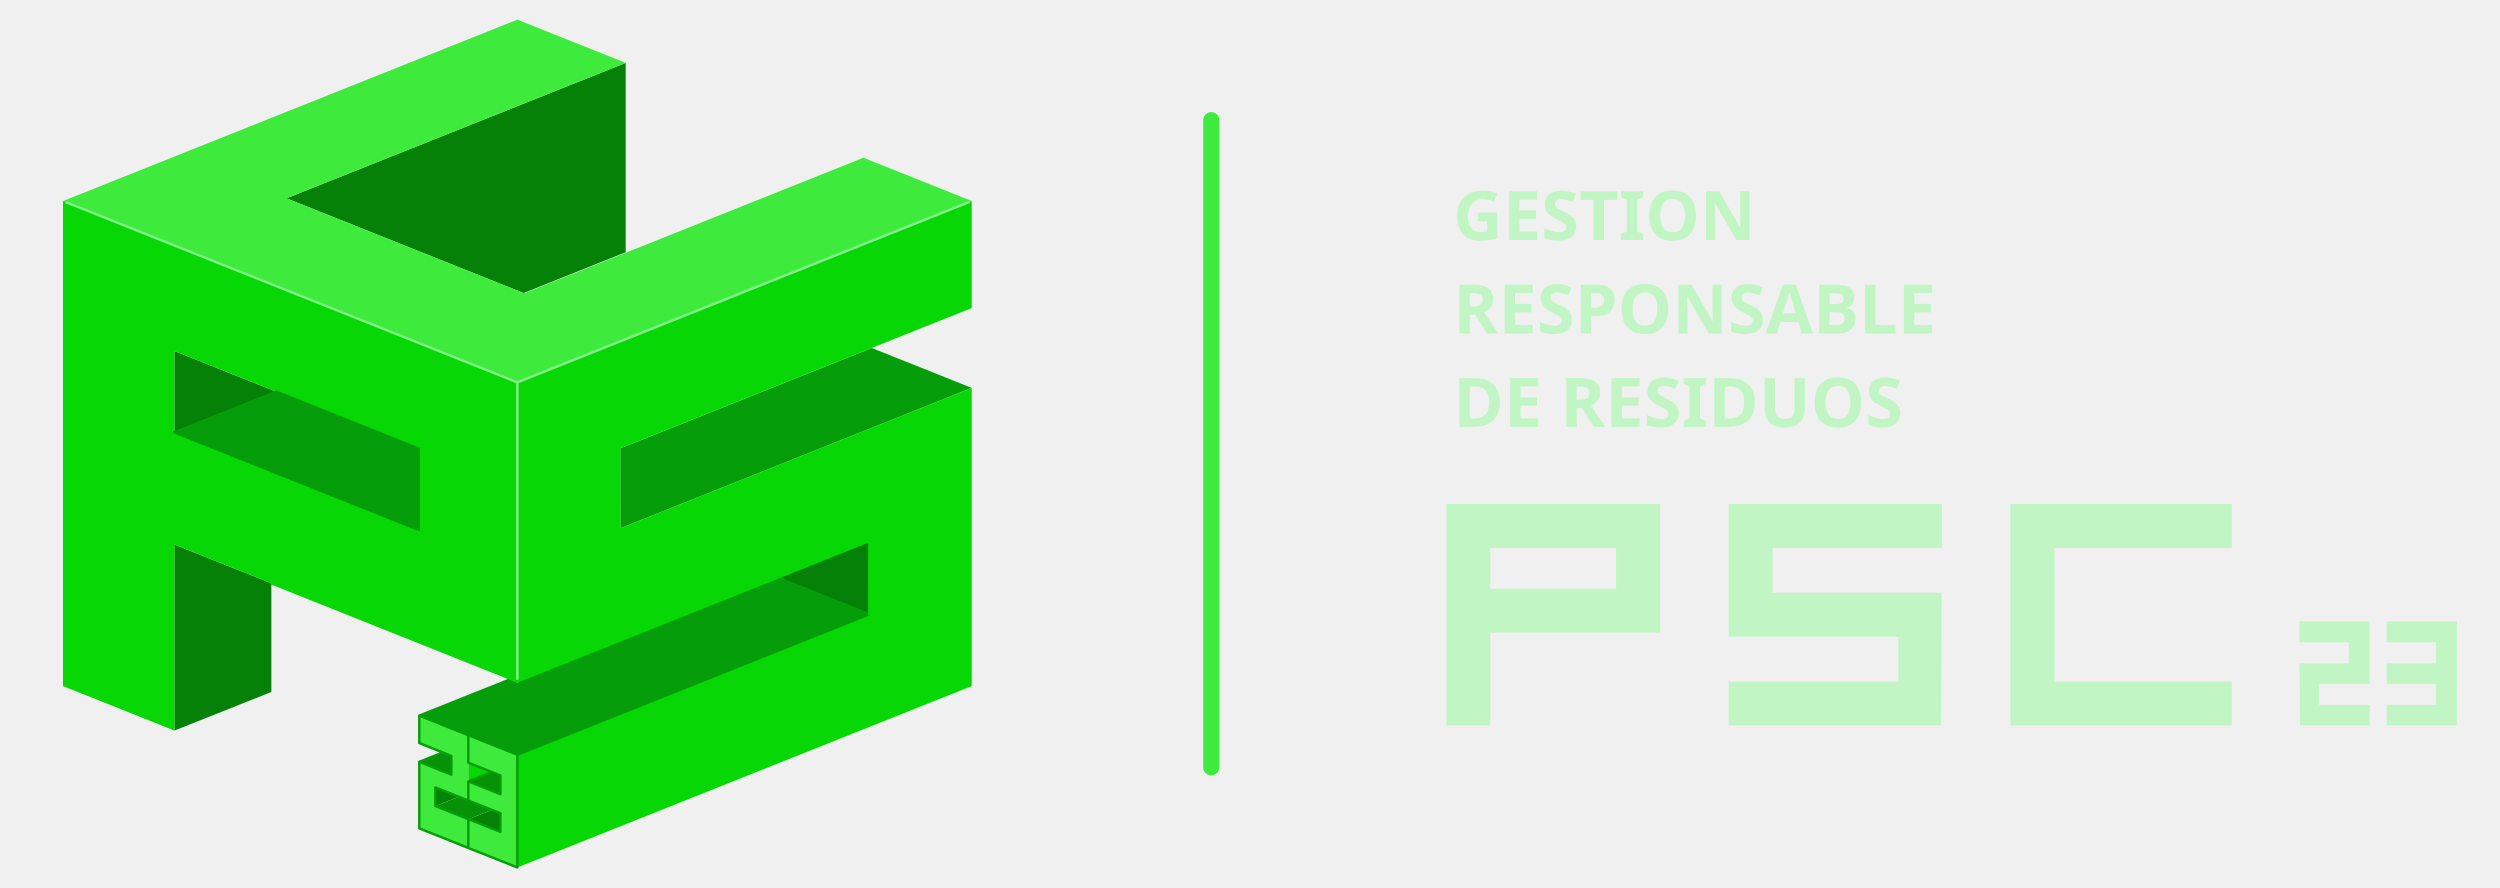
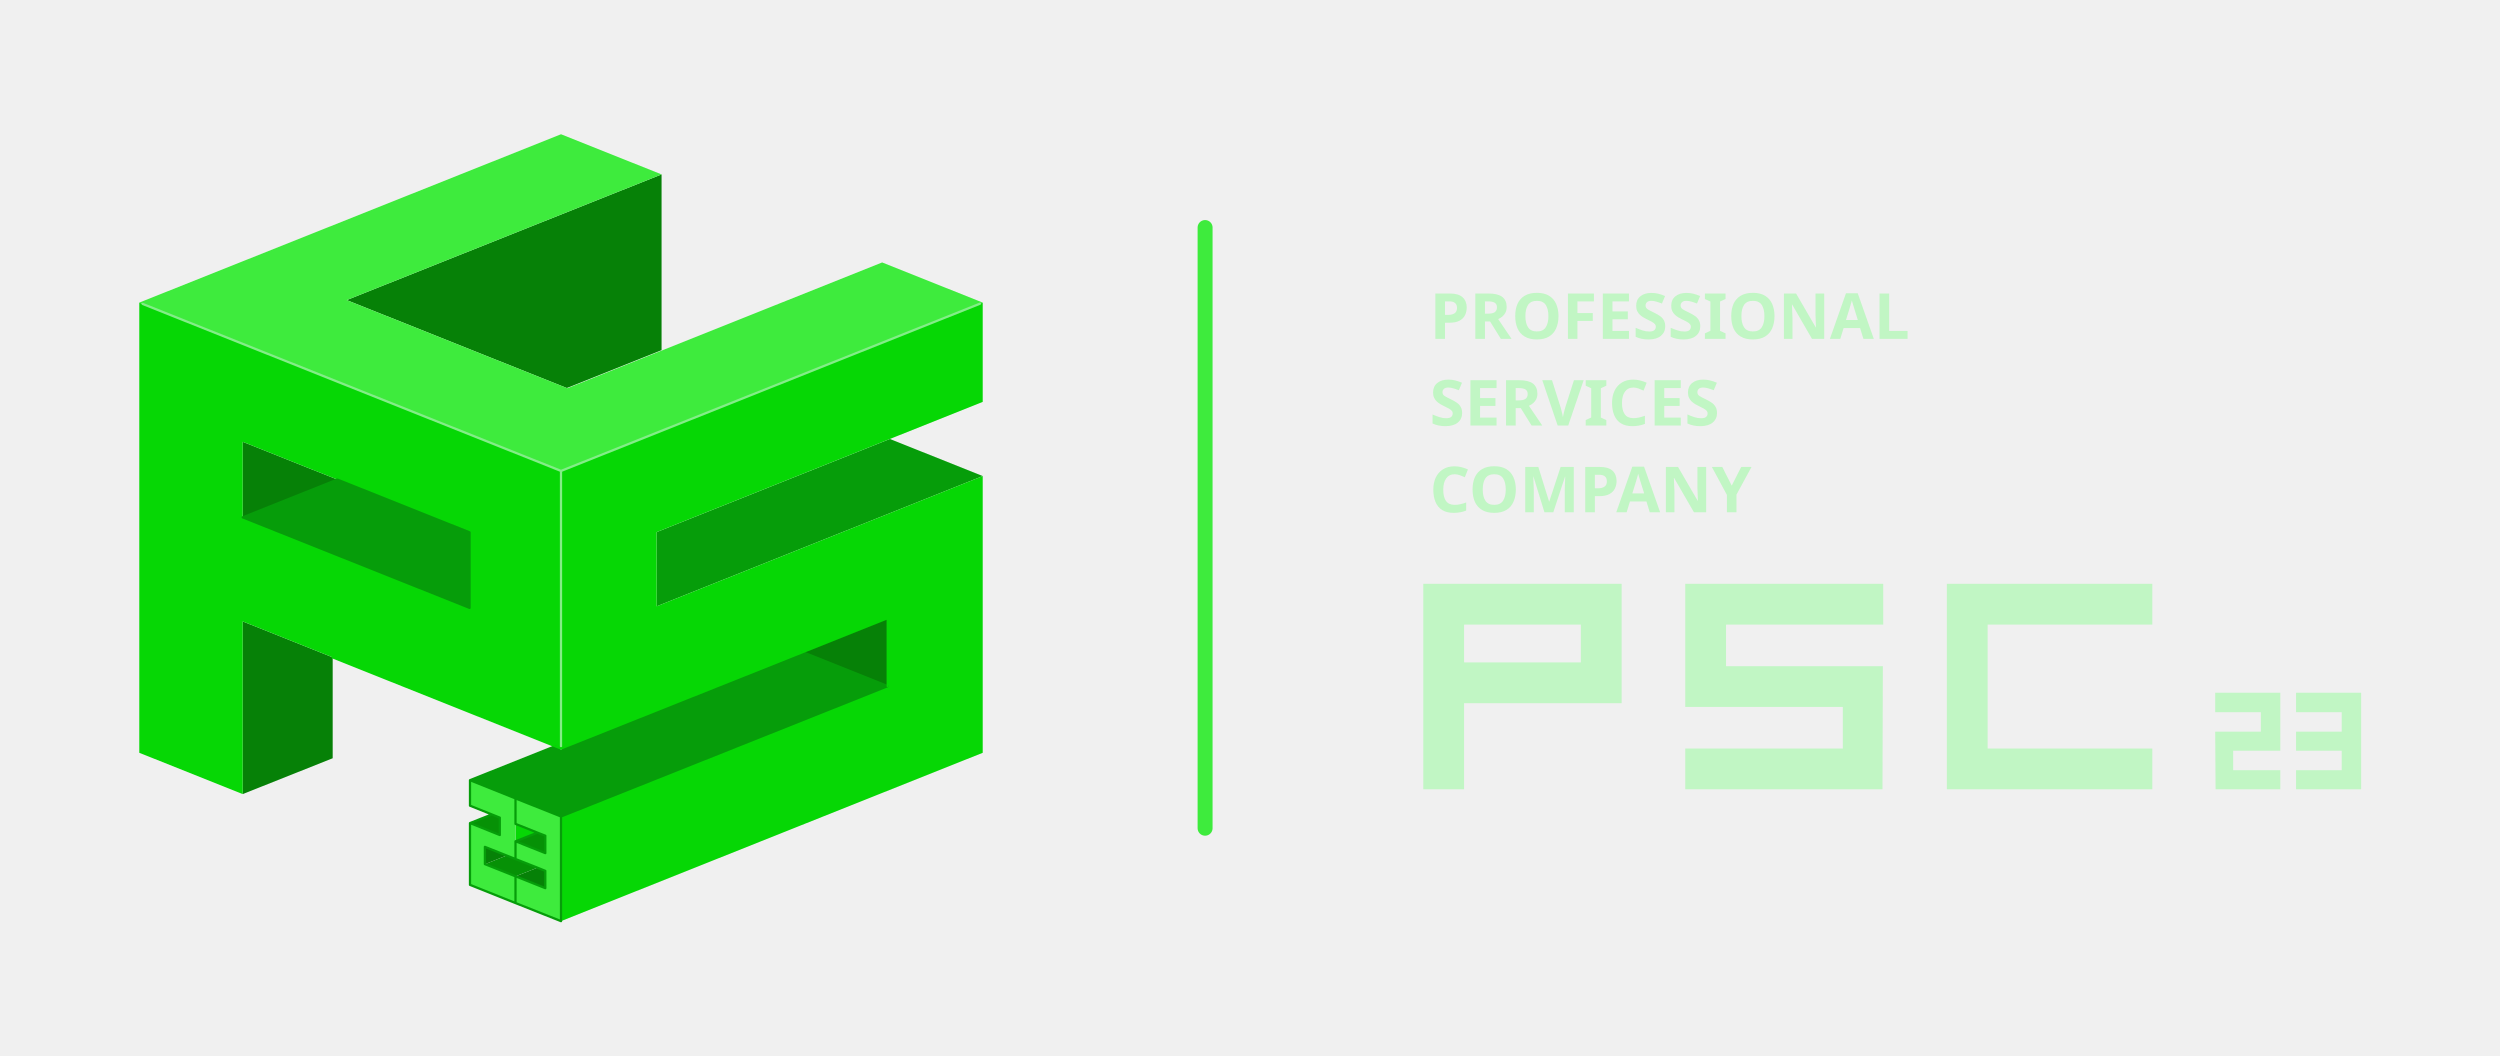
- <svg xmlns="http://www.w3.org/2000/svg" xmlns:xlink="http://www.w3.org/1999/xlink" version="1.1" preserveAspectRatio="none" x="0px" y="0px" width="310px" height="110px" viewBox="0 0 310 110">
+ <svg xmlns="http://www.w3.org/2000/svg" xmlns:xlink="http://www.w3.org/1999/xlink" version="1.1" preserveAspectRatio="none" x="0px" y="0px" width="334px" height="141px" viewBox="0 0 334 141">
  <defs>
    <g id="psc_logo_0_Layer0_0_FILL">
-       <path fill="#068107" stroke="none" d=" M 106.2 54.7 L 143.6 69.65 143.6 39.75 106.2 54.7 M -10.35 149.45 L -19.95 153.25 -6.9 158.45 -6.9 150.85 -10.35 149.45 M -33.4 147.9 L -23.9 144.1 -33.45 140.3 -33.45 147.9 -33.4 147.9 M -100.35 57 L -139.9 41.2 -139.9 117.1 -100.35 101.35 -100.35 57 M -139.9 -37.75 L -139.9 -4.55 -98.3 -21.15 -139.9 -37.75 M 2.55 -61.4 L 44.2 -78.05 44.2 -155.3 -94.2 -100.05 2.55 -61.4 Z" />
+       <path fill="#068107" stroke="none" d=" M 106.2 54.7 L 143.6 69.65 143.6 39.75 106.2 54.7 M -19.95 153.25 L -6.9 158.45 -6.9 150.85 -10.35 149.45 -19.95 153.25 M -23.9 144.1 L -33.45 140.3 -33.45 147.9 -33.4 147.9 -23.9 144.1 M -100.35 57 L -139.9 41.2 -139.9 117.1 -100.35 101.35 -100.35 57 M -139.9 -37.75 L -139.9 -4.55 -98.3 -21.15 -139.9 -37.75 M 2.55 -61.4 L 44.2 -78.05 44.2 -155.3 -94.2 -100.05 2.55 -61.4 Z" />
      <path fill="#069D0A" stroke="none" d=" M -40 111 L -20 119 0 126.95 143.6 69.65 106.2 54.7 0 97.05 -2.55 96.05 -40 111 M -98.3 -21.15 L -139.9 -4.55 -40.2 35.25 -40.2 2.05 -98.3 -21.15 M 185.35 -22.7 L 144.55 -39 42 1.95 42.05 34.55 185.35 -22.7 Z" />
-       <path fill="#3EEB3D" stroke="none" d=" M -6.9 143.05 L -19.95 137.85 -20 137.85 -20 145.65 -10.35 149.45 -6.9 150.85 -6.9 158.45 -19.95 153.25 -20 153.25 -20 165 0 172.95 0 126.95 -20 119 -20 130.2 -10.35 134.05 -6.9 135.4 -6.9 143.05 M -40 111 L -40 122.2 -30.4 126.05 -26.9 127.45 -26.9 135.1 -40 129.85 -40 157 -20 165 -20 153.25 -33.4 147.9 -33.45 147.9 -33.45 140.3 -23.9 144.1 -20 145.65 -20 137.85 -20 130.2 -20 119 -40 111 M 44.2 -155.3 L 0 -172.95 -185.35 -98.95 -183.85 -98.35 0 -24.95 184.15 -98.5 185.35 -98.95 141.15 -116.6 2.8 -61.3 2.55 -61.4 -94.2 -100.05 44.2 -155.3 Z" />
-       <path fill="#069106" stroke="none" d=" M -10.35 134.05 L -19.95 137.85 -6.9 143.05 -6.9 135.4 -10.35 134.05 M -26.9 127.45 L -30.4 126.05 -40 129.85 -26.9 135.1 -26.9 127.45 M -23.9 144.1 L -33.4 147.9 -20 153.25 -19.95 153.25 -10.35 149.45 -20 145.65 -23.9 144.1 Z" />
-       <path fill="#06D705" stroke="none" d=" M -20 130.2 L -20 137.85 -19.95 137.85 -10.35 134.05 -20 130.2 M -183.85 -98.35 L -185.35 -98.95 -185.35 98.95 -139.9 117.1 -139.9 41.2 -100.35 57 -2.55 96.05 0 97.05 0 -24.95 -183.85 -98.35 M -139.9 -4.55 L -139.9 -37.75 -98.3 -21.15 -40.2 2.05 -40.2 35.25 -139.9 -4.55 M 185.35 -98.95 L 184.15 -98.5 0 -24.95 0 97.05 106.2 54.7 143.6 39.75 143.6 69.65 0 126.95 0 172.95 185.35 98.95 185.35 -22.7 42.05 34.55 42 1.95 144.55 -39 185.35 -55.3 185.35 -98.95 Z" />
+       <path fill="#069106" stroke="none" d=" M -19.95 137.85 L -6.9 143.05 -6.9 135.4 -10.35 134.05 -19.95 137.85 M -26.9 127.45 L -30.4 126.05 -40 129.85 -26.9 135.1 -26.9 127.45 M -23.9 144.1 L -33.4 147.9 -20 153.25 -19.95 153.25 -10.35 149.45 -20 145.65 -23.9 144.1 Z" />
+       <path fill="#06D705" stroke="none" d=" M -10.35 134.05 L -20 130.2 -20 137.85 -19.95 137.85 -10.35 134.05 M -183.85 -98.35 L -185.35 -98.95 -185.35 98.95 -139.9 117.1 -139.9 41.2 -100.35 57 -2.55 96.05 0 97.05 0 -24.95 -183.85 -98.35 M -139.9 -4.55 L -139.9 -37.75 -98.3 -21.15 -40.2 2.05 -40.2 35.25 -139.9 -4.55 M 185.35 -55.3 L 185.35 -98.95 184.15 -98.5 0 -24.95 0 97.05 106.2 54.7 143.6 39.75 143.6 69.65 0 126.95 0 172.95 185.35 98.95 185.35 -22.7 42.05 34.55 42 1.95 144.55 -39 185.35 -55.3 Z" />
+       <path fill="#3EEB3D" stroke="none" d=" M -20 130.2 L -10.35 134.05 -6.9 135.4 -6.9 143.05 -19.95 137.85 -20 137.85 -20 145.65 -10.35 149.45 -6.9 150.85 -6.9 158.45 -19.95 153.25 -20 153.25 -20 165 0 172.95 0 126.95 -20 119 -20 130.2 M -40 111 L -40 122.2 -30.4 126.05 -26.9 127.45 -26.9 135.1 -40 129.85 -40 157 -20 165 -20 153.25 -33.4 147.9 -33.45 147.9 -33.45 140.3 -23.9 144.1 -20 145.65 -20 137.85 -20 130.2 -20 119 -40 111 M 44.2 -155.3 L 0 -172.95 -185.35 -98.95 -183.85 -98.35 0 -24.95 184.15 -98.5 185.35 -98.95 141.15 -116.6 2.8 -61.3 2.55 -61.4 -94.2 -100.05 44.2 -155.3 Z" />
    </g>
    <g id="iso_0_Layer0_0_FILL">
-       <path fill="#C1F6C4" stroke="none" d=" M 74 8.55 L 74 11.15 67.9 11.15 67.9 13.7 76.6 13.7 76.6 0.8 67.9 0.8 67.9 3.4 74 3.4 74 6 67.9 6 67.9 8.55 74 8.55 M 65.8 8.55 L 65.8 0.8 57.1 0.8 57.1 3.4 63.2 3.4 63.2 6 57.1 6 57.15 13.7 65.8 13.7 65.8 11.15 59.5 11.15 59.5 8.55 65.8 8.55 M -22.2 -13.75 L -48.7 -13.75 -48.7 13.7 -43.25 13.7 -43.25 2.2 -22.2 2.2 -22.2 -13.75 M -43.25 -3.25 L -43.25 -8.3 -27.65 -8.3 -27.65 -3.25 -43.25 -3.25 M 48.7 -8.3 L 48.7 -13.75 21.25 -13.75 21.25 13.7 48.7 13.7 48.7 8.25 26.7 8.25 26.7 -8.3 48.7 -8.3 M 12.75 -8.3 L 12.75 -13.75 -13.7 -13.75 -13.7 2.7 7.35 2.7 7.35 8.25 -13.7 8.25 -13.7 13.7 12.65 13.7 12.7 -2.75 -8.25 -2.75 -8.25 -8.3 12.75 -8.3 Z" />
+       <path fill="#C1F6C4" stroke="none" d=" M 65.8 8.55 L 65.8 0.8 57.1 0.8 57.1 3.4 63.2 3.4 63.2 6 57.1 6 57.15 13.7 65.8 13.7 65.8 11.15 59.5 11.15 59.5 8.55 65.8 8.55 M 74 8.55 L 74 11.15 67.9 11.15 67.9 13.7 76.6 13.7 76.6 0.8 67.9 0.8 67.9 3.4 74 3.4 74 6 67.9 6 67.9 8.55 74 8.55 M -22.2 -13.75 L -48.7 -13.75 -48.7 13.7 -43.25 13.7 -43.25 2.2 -22.2 2.2 -22.2 -13.75 M -43.25 -3.25 L -43.25 -8.3 -27.65 -8.3 -27.65 -3.25 -43.25 -3.25 M 48.7 -8.3 L 48.7 -13.75 21.25 -13.75 21.25 13.7 48.7 13.7 48.7 8.25 26.7 8.25 26.7 -8.3 48.7 -8.3 M 12.75 -8.3 L 12.75 -13.75 -13.7 -13.75 -13.7 2.7 7.35 2.7 7.35 8.25 -13.7 8.25 -13.7 13.7 12.65 13.7 12.7 -2.75 -8.25 -2.75 -8.25 -8.3 12.75 -8.3 Z" />
    </g>
-     <path id="Layer0_0_1_STROKES" stroke="#3EEB3D" stroke-width="2" stroke-linejoin="round" stroke-linecap="round" fill="none" d=" M -4.8 -40.1 L -4.8 40.15" />
+     <path id="logoisoalt_0_Layer0_0_1_STROKES" stroke="#3EEB3D" stroke-width="2" stroke-linejoin="round" stroke-linecap="round" fill="none" d=" M -6.05 -40.1 L -6.05 40.15" />
    <path id="psc_logo_0_Layer0_0_1_STROKES" stroke="#83ED88" stroke-width="1" stroke-linejoin="round" stroke-linecap="round" fill="none" d=" M -183.85 -98.35 L 0 -24.95 184.15 -98.475 M 0 -24.95 L 0 97.05" />
-     <path id="psc_logo_0_Layer0_0_2_STROKES" stroke="#069D0A" stroke-width="1" stroke-linejoin="round" stroke-linecap="round" fill="none" d=" M 0 172.95 L -20 165 -40 157 -40 129.85 -30.4 126.05 -40 122.2 -40 111 -2.55 96.05 M -98.3 -21.15 L -40.2 2.05 -40.2 35.25 -139.9 -4.55 -98.3 -21.15 Z M -23.9 144.1 L -33.45 140.3 -33.45 147.9 -33.4 147.9 -20 153.25 -19.95 153.25 M -10.35 149.45 L -20 145.65 -23.9 144.1 M -30.4 126.05 L -26.9 127.45 -26.9 135.1 -40 129.85 M -20 130.2 L -20 119 -40 111 M -19.95 137.85 L -10.35 134.05 -20 130.2 M -10.35 134.05 L -6.9 135.4 -6.9 143.05 -19.95 137.85 -20 137.85 -20 145.65 M -20 153.25 L -20 165 M -10.35 149.45 L -6.9 150.85 -6.9 158.45 -19.95 153.25 M 106.2 54.7 L 143.6 69.65 0 126.95 0 172.95 M 0 126.95 L -20 119" />
+     <path id="psc_logo_0_Layer0_0_2_STROKES" stroke="#069D0A" stroke-width="1" stroke-linejoin="round" stroke-linecap="round" fill="none" d=" M 0 172.95 L -20 165 -40 157 -40 129.85 -30.4 126.05 -40 122.2 -40 111 -2.55 96.05 M -98.3 -21.15 L -40.2 2.05 -40.2 35.25 -139.9 -4.55 -98.3 -21.15 Z M -33.4 147.9 L -33.45 147.9 -33.45 140.3 -23.9 144.1 -20 145.65 -20 137.85 M -20 130.2 L -20 119 -40 111 M -30.4 126.05 L -26.9 127.45 -26.9 135.1 -40 129.85 M -20 130.2 L -10.35 134.05 -6.9 135.4 -6.9 143.05 -19.95 137.85 -20 137.85 M -19.95 137.85 L -10.35 134.05 M -19.95 153.25 L -20 153.25 -20 165 M -10.35 149.45 L -6.9 150.85 -6.9 158.45 -19.95 153.25 M -20 145.65 L -10.35 149.45 M -20 153.25 L -33.4 147.9 M 106.2 54.7 L 143.6 69.65 0 126.95 0 172.95 M 0 126.95 L -20 119" />
    <path id="psc_logo_0_Layer0_0_3_STROKES" stroke="#06D705" stroke-width="1" stroke-linejoin="round" stroke-linecap="round" fill="none" d=" M -100.35 57 L -2.55 96.05 M 106.2 54.7 L 0 97.05 -2.55 96.05 M 106.2 54.7 L 143.6 39.75 143.6 69.65" />
  </defs>
-   <g transform="matrix( 1, 0, 0, 1, 155,55) ">
+   <g transform="matrix( 1, 0, 0, 1, 167.05,70.5) ">
    <g transform="matrix( 1, 0, 0, 1, 0,0) ">
-       <use xlink:href="#Layer0_0_1_STROKES" />
+       <use xlink:href="#logoisoalt_0_Layer0_0_1_STROKES" />
    </g>
-     <g transform="matrix( 0.3039703, 0, 0, 0.3039246, -90.85,0) ">
+     <g transform="matrix( 0.3039703, 0, 0, 0.3039246, -92.1,0) ">
      <g transform="matrix( 1, 0, 0, 1, 0,0) ">
        <use xlink:href="#psc_logo_0_Layer0_0_FILL" />
        <use xlink:href="#psc_logo_0_Layer0_0_1_STROKES" />
        <use xlink:href="#psc_logo_0_Layer0_0_2_STROKES" />
        <use xlink:href="#psc_logo_0_Layer0_0_3_STROKES" />
      </g>
    </g>
-     <g transform="matrix( 1, 0, 0, 1, 73.05,21.25) ">
+     <g transform="matrix( 1, 0, 0, 1, 71.8,21.25) ">
      <g transform="matrix( 1, 0, 0, 1, 0,0) ">
        <use xlink:href="#iso_0_Layer0_0_FILL" />
      </g>
    </g>
-     <g transform="matrix( 0.6536713, 0, 0, 0.6526031, 25.2,-33.65) ">
+     <g transform="matrix( 0.6536713, 0, 0, 0.6526031, 23.95,-33.65) ">
      <clipPath id="Mask_Mask_1">
        <rect x="-2" y="-2" width="101" height="55.25" fill="#FFFFFF" stroke="none" />
      </clipPath>
      <text clip-path="url(#Mask_Mask_1)" writing-mode="lr">
-         <tspan x="0" y="12.9" baseline-shift="0%" font-family="Century Gothic" font-weight="bold" font-size="13" fill="#C1F6C4" xml:space="preserve">GESTION </tspan>
-         <tspan x="0" y="30.65" baseline-shift="0%" font-family="Century Gothic" font-weight="bold" font-size="13" fill="#C1F6C4" xml:space="preserve">RESPONSABLE </tspan>
-         <tspan x="0" y="48.4" baseline-shift="0%" font-family="Century Gothic" font-weight="bold" font-size="13" fill="#C1F6C4" xml:space="preserve">DE RESIDUOS</tspan>
+         <tspan x="0" y="12.9" baseline-shift="0%" font-family="Century Gothic" font-weight="bold" font-size="13" fill="#C1F6C4" xml:space="preserve">PROFESSIONAL  </tspan>
+         <tspan x="0" y="30.65" baseline-shift="0%" font-family="Century Gothic" font-weight="bold" font-size="13" fill="#C1F6C4" xml:space="preserve">SERVICES </tspan>
+         <tspan x="0" y="48.4" baseline-shift="0%" font-family="Century Gothic" font-weight="bold" font-size="13" fill="#C1F6C4" xml:space="preserve">COMPANY</tspan>
      </text>
    </g>
  </g>
</svg>
